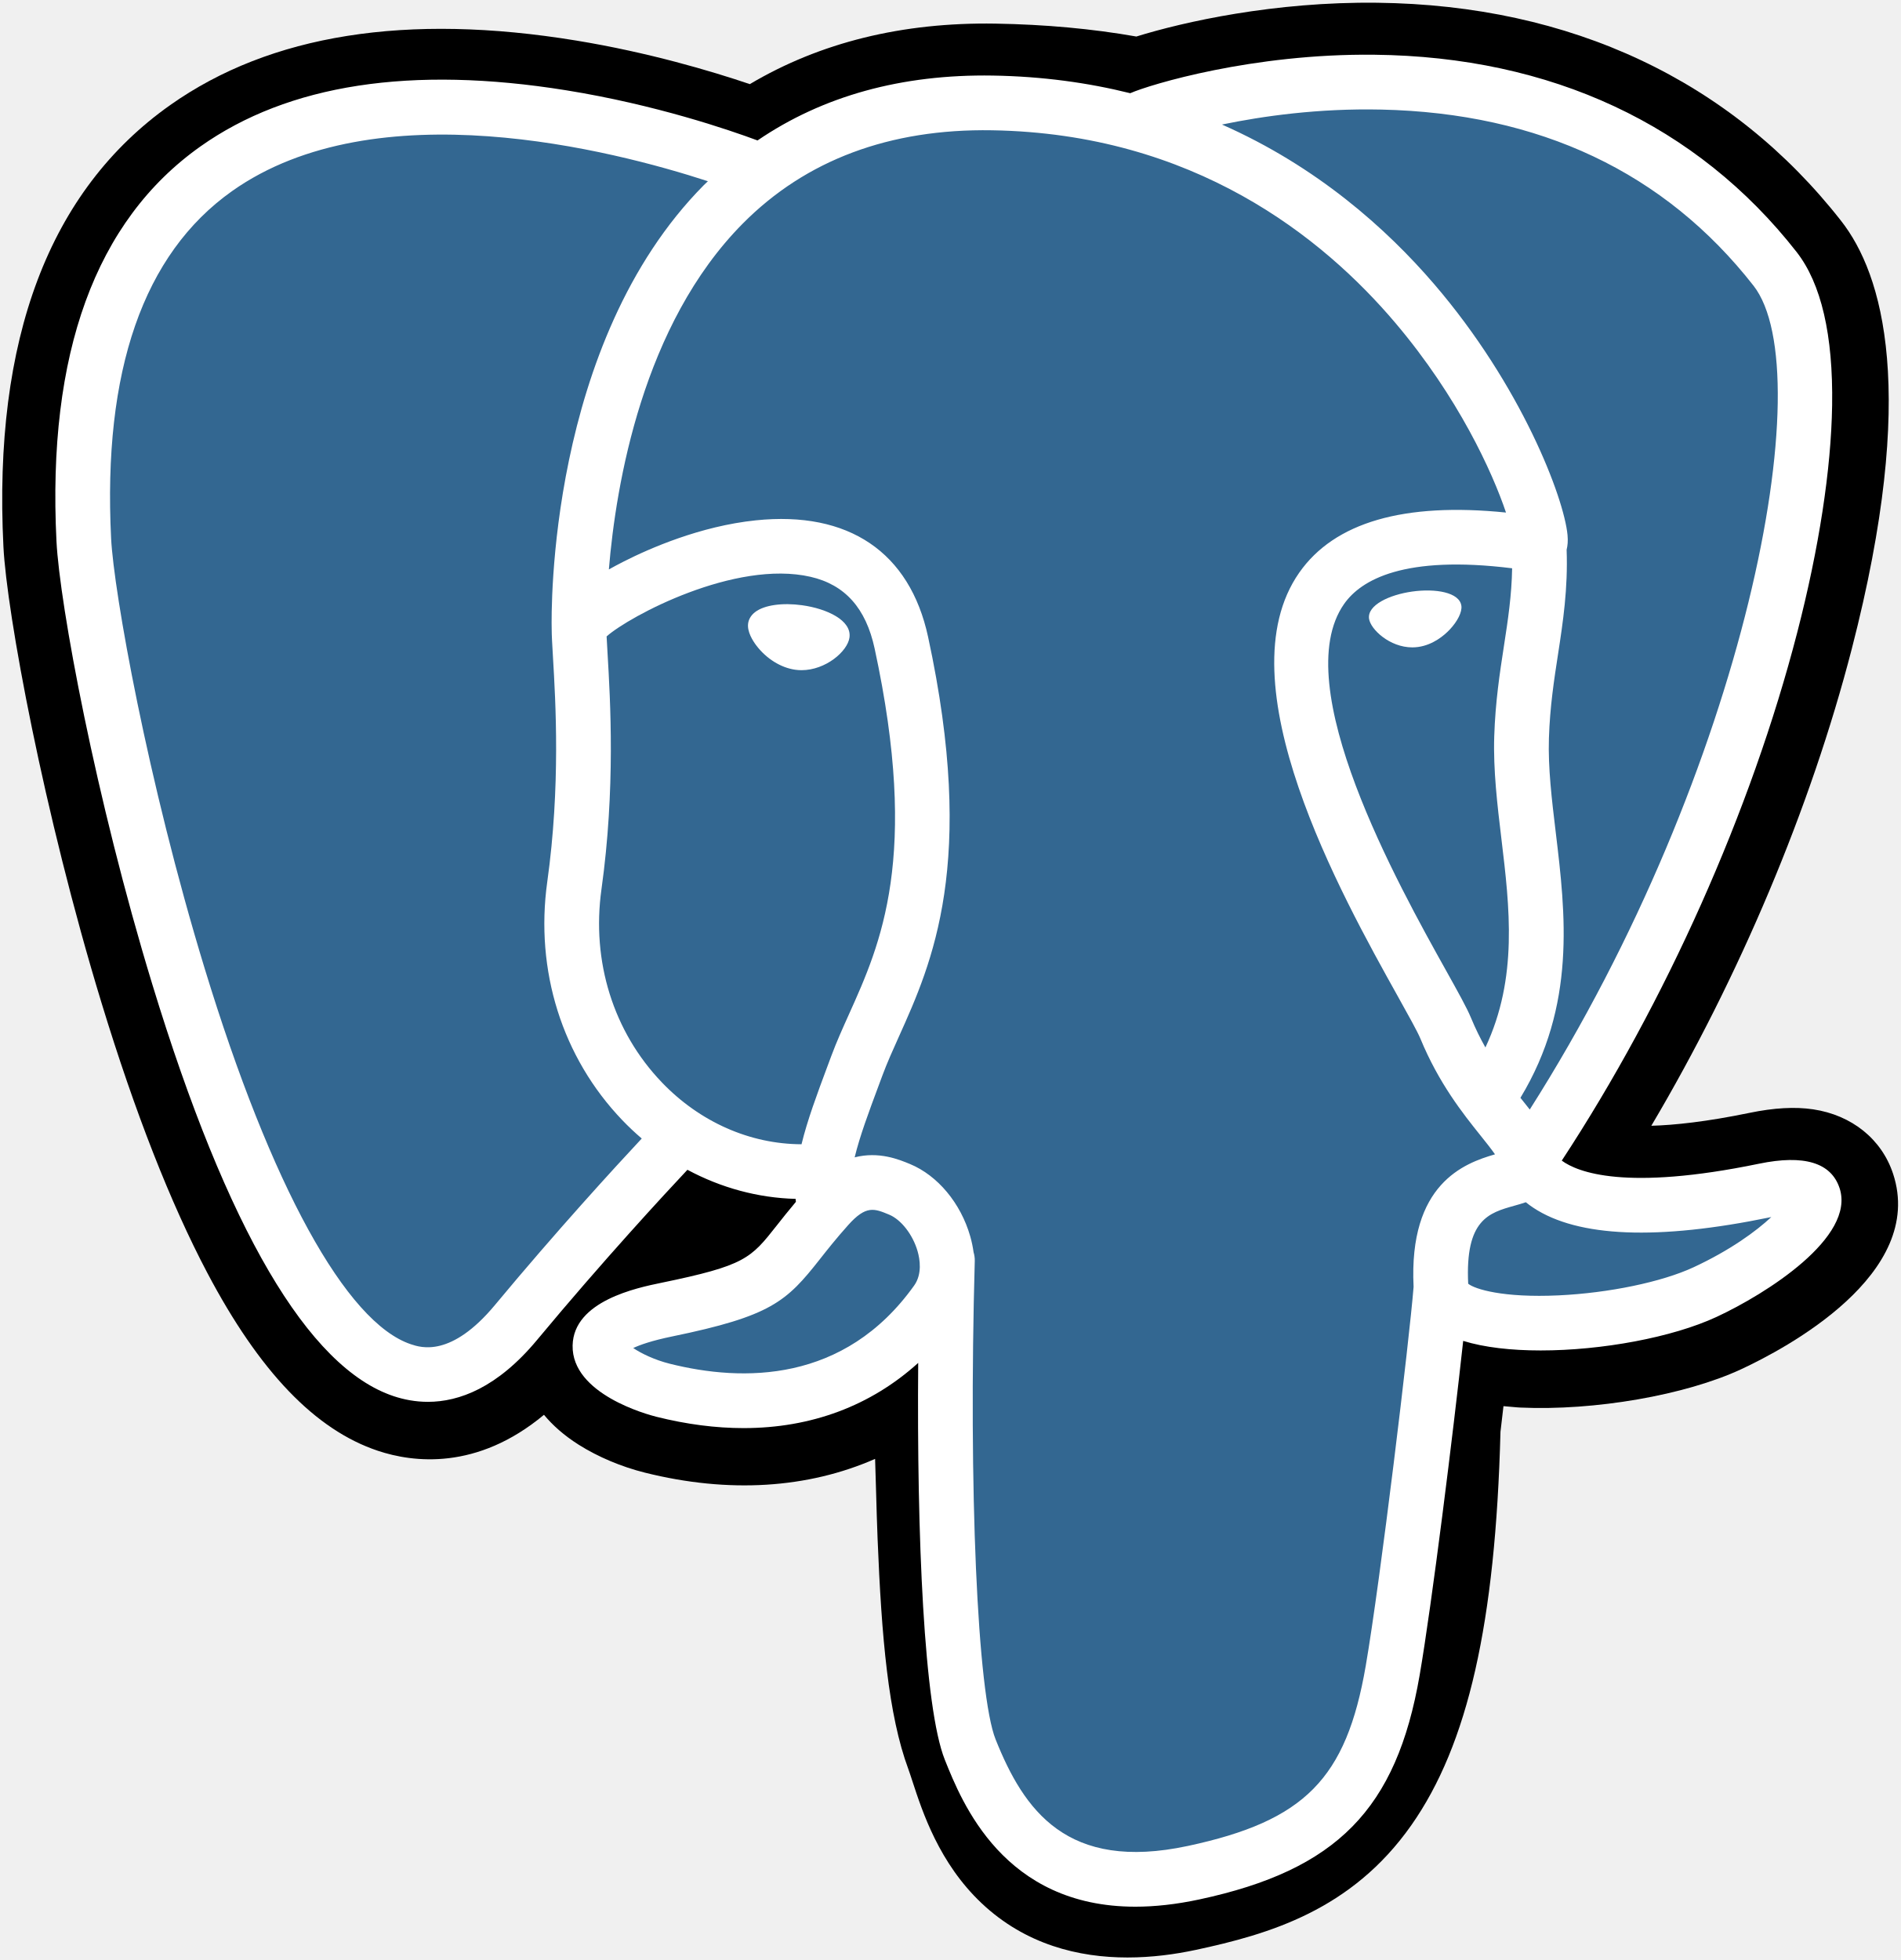
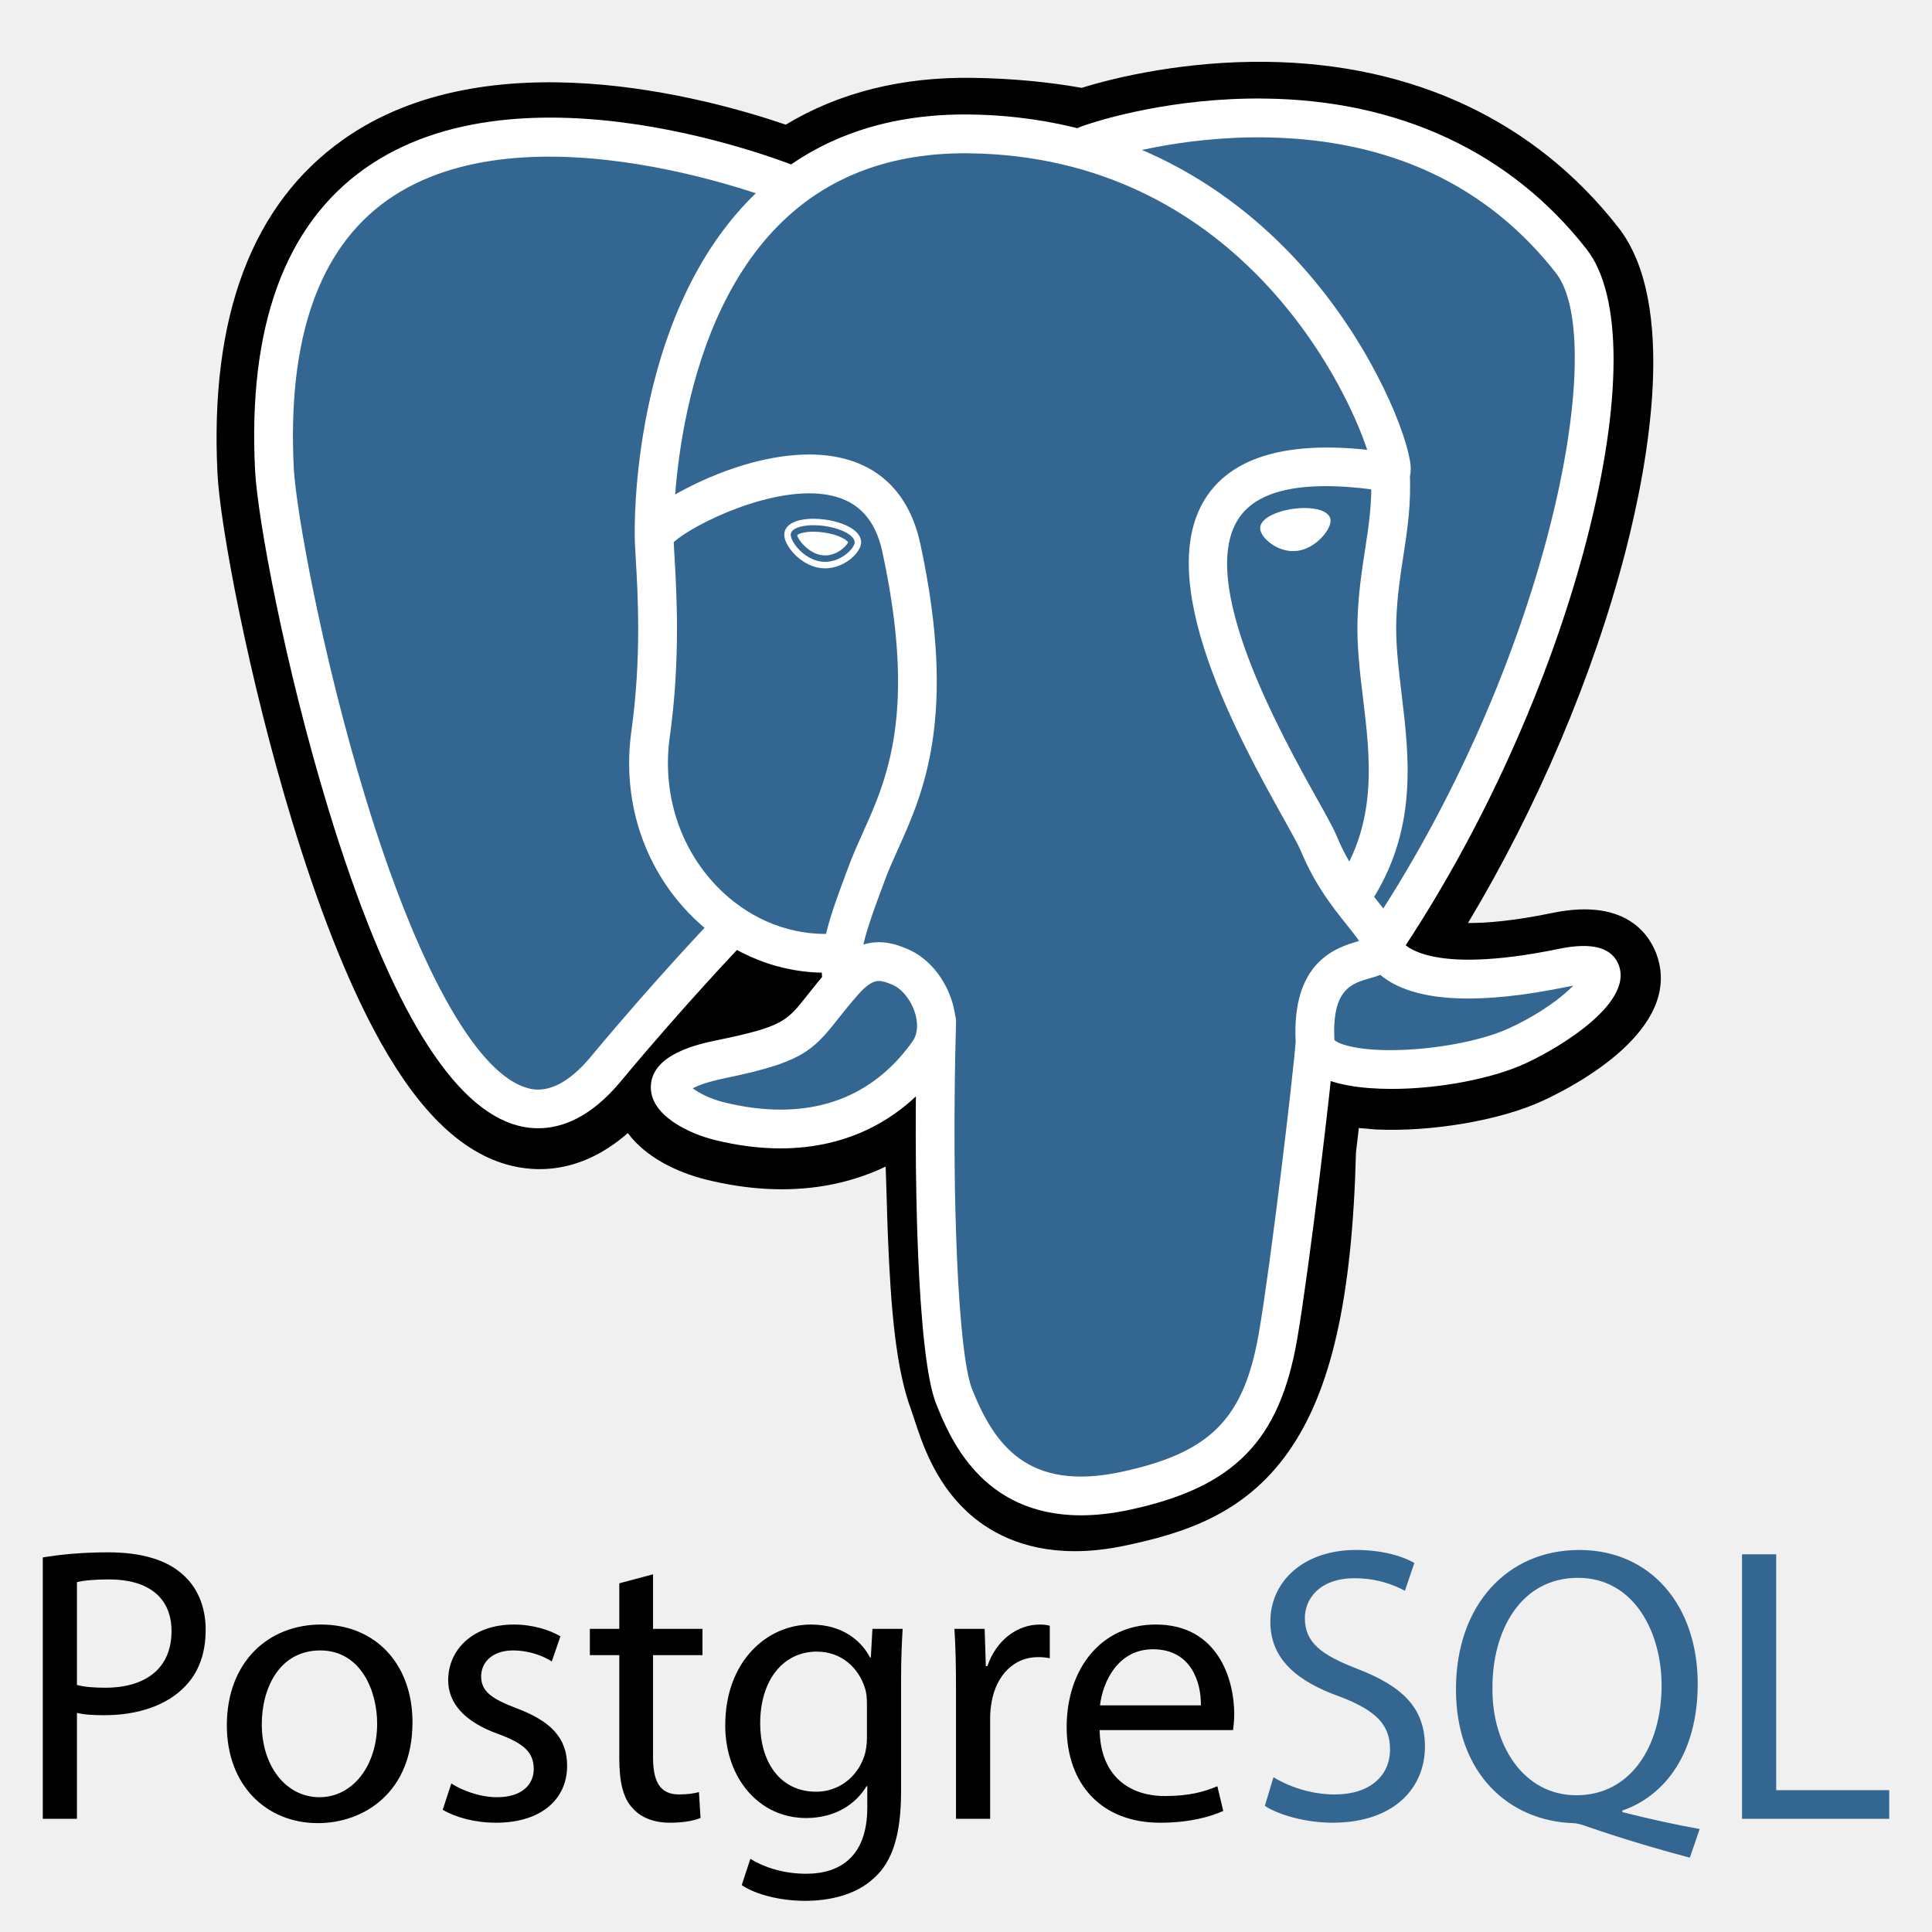
- <svg xmlns="http://www.w3.org/2000/svg" height="264" preserveAspectRatio="xMidYMid" viewBox="0 0 256 264" width="256">
-   <path d="m255.008 158.086c-1.535-4.648-5.556-7.886-10.756-8.664-2.452-.366-5.26-.21-8.583.475-5.792 1.195-10.089 1.65-13.224 1.738 11.836-19.985 21.461-42.776 27.002-64.229 8.959-34.688 4.172-50.491-1.423-57.64-14.807-18.919-36.409-29.083-62.472-29.395-13.902-.17-26.108 2.575-32.474 4.549-5.928-1.045-12.303-1.629-18.991-1.738-12.536-.2-23.613 2.533-33.078 8.149-5.241-1.771-13.65-4.269-23.362-5.864-22.843-3.75-41.252-.828-54.718 8.685-16.306 11.518-23.865 31.53-22.467 59.48.443 8.874 5.408 35.874 13.224 61.48 4.492 14.717 9.282 26.94 14.237 36.33 7.027 13.315 14.545 21.156 22.986 23.972 4.732 1.577 13.327 2.68 22.369-4.849 1.146 1.387 2.674 2.766 4.704 4.047 2.577 1.625 5.728 2.953 8.874 3.74 11.341 2.836 21.965 2.126 31.027-1.848.056 1.612.099 3.152.135 4.481.06 2.157.119 4.272.199 6.25.537 13.375 1.447 23.774 4.143 31.049.148.401.347 1.01.558 1.657 1.344 4.118 3.594 11.012 9.315 16.412 5.926 5.592 13.093 7.308 19.656 7.308 3.292 0 6.433-.432 9.188-1.022 9.821-2.104 20.974-5.311 29.042-16.798 7.627-10.86 11.336-27.217 12.007-52.991.087-.728.167-1.424.245-2.088.052-.448.105-.905.159-1.362l1.797.158.463.031c10.002.456 22.232-1.665 29.743-5.154 5.935-2.755 24.954-12.795 20.476-26.351" />
-   <path d="m237.906 160.722c-29.74 6.135-31.784-3.935-31.784-3.935 31.4-46.593 44.527-105.736 33.199-120.211-30.903-39.485-84.398-20.811-85.291-20.326l-.287.051c-5.876-1.22-12.451-1.946-19.841-2.067-13.457-.221-23.664 3.528-31.41 9.402 0 0-95.43-39.313-90.992 49.444.944 18.883 27.064 142.873 58.218 105.422 11.387-13.695 22.389-25.274 22.389-25.274 5.465 3.63 12.007 5.482 18.865 4.817l.533-.452c-.166 1.7-.09 3.363.213 5.332-8.026 8.967-5.667 10.542-21.712 13.844-16.234 3.346-6.697 9.302-.471 10.859 7.549 1.888 25.013 4.562 36.813-11.957l-.471 1.885c3.145 2.519 5.353 16.383 4.983 28.952-.37 12.569-.617 21.198 1.861 27.938s4.947 21.905 26.039 17.386c17.624-3.777 26.756-13.564 28.027-29.889.902-11.606 2.942-9.891 3.071-20.267l1.637-4.912c1.887-15.733.3-20.809 11.158-18.448l2.639.232c7.992.364 18.451-1.285 24.59-4.139 13.219-6.135 21.058-16.377 8.025-13.686z" fill="#336791" />
-   <g fill="#fff">
-     <path d="m108.076 81.525c-2.679-.373-5.107-.028-6.335.902-.691.523-.905 1.129-.962 1.547-.154 1.105.62 2.326 1.096 2.957 1.346 1.784 3.312 3.01 5.258 3.28.282.039.562.058.841.058 3.246 0 6.196-2.527 6.456-4.392.325-2.336-3.066-3.893-6.354-4.351" />
-     <path d="m196.86 81.599h-.001c-.255-1.831-3.514-2.353-6.606-1.923-3.087.43-6.082 1.824-5.832 3.659.201 1.427 2.777 3.864 5.828 3.863.257 0 .517-.017.779-.054 2.036-.282 3.53-1.575 4.24-2.321 1.081-1.135 1.706-2.402 1.592-3.225" />
-     <path d="m247.802 160.025c-1.134-3.429-4.784-4.533-10.848-3.28-18.005 3.716-24.453 1.142-26.571-.417 13.995-21.321 25.508-47.092 31.719-71.137 2.943-11.39 4.568-21.968 4.7-30.589.147-9.464-1.464-16.418-4.789-20.666-13.402-17.125-33.072-26.311-56.882-26.564-16.369-.184-30.199 4.006-32.88 5.183-5.646-1.404-11.801-2.266-18.502-2.376-12.289-.199-22.91 2.743-31.704 8.739-3.82-1.421-13.692-4.81-25.764-6.755-20.873-3.361-37.458-.815-49.294 7.571-14.123 10.006-20.643 27.892-19.38 53.159.425 8.502 5.268 34.653 12.913 59.699 10.062 32.964 20.999 51.625 32.508 55.463 1.347.449 2.901.764 4.613.764 4.198 0 9.345-1.893 14.7-8.33 8.895-10.701 17.2-19.668 20.261-22.926 4.524 2.429 9.493 3.784 14.577 3.92.009.133.022.266.034.398-1.02 1.21-1.856 2.27-2.569 3.175-3.522 4.471-4.255 5.401-15.592 7.736-3.225.665-11.791 2.431-11.916 8.434-.137 6.56 10.124 9.315 11.294 9.607 4.074 1.02 7.999 1.523 11.742 1.523 9.104-.001 17.114-2.992 23.517-8.781-.197 23.386.778 46.43 3.586 53.451 2.299 5.747 7.918 19.795 25.664 19.794 2.603 0 5.47-.303 8.623-.978 18.521-3.971 26.563-12.157 29.675-30.203 1.665-9.645 4.522-32.676 5.866-45.03 2.836.884 6.488 1.289 10.435 1.289 8.232 0 17.731-1.749 23.688-4.514 6.691-3.107 18.768-10.734 16.578-17.36zm-44.106-83.481c-.061 3.647-.563 6.958-1.096 10.414-.572 3.717-1.165 7.56-1.314 12.225-.147 4.54.42 9.26.968 13.825 1.108 9.22 2.245 18.712-2.157 28.078-.684-1.215-1.344-2.54-1.95-4.008-.547-1.326-1.735-3.456-3.379-6.405-6.399-11.476-21.385-38.349-13.713-49.315 2.284-3.265 8.083-6.62 22.64-4.814zm-17.644-61.786c21.334.471 38.209 8.452 50.158 23.72 9.164 11.711-.927 64.998-30.14 110.969-.289-.367-.582-.737-.886-1.116-.121-.152-.245-.306-.37-.462 7.549-12.467 6.072-24.802 4.759-35.738-.54-4.488-1.049-8.727-.92-12.708.134-4.221.692-7.84 1.232-11.34.664-4.314 1.339-8.776 1.152-14.037.139-.552.195-1.204.122-1.978-.475-5.046-6.235-20.144-17.976-33.811-6.421-7.474-15.787-15.839-28.574-21.482 5.5-1.14 13.022-2.203 21.443-2.015zm-119.378 161.02c-5.9 7.094-9.975 5.734-11.314 5.288-8.731-2.912-18.86-21.364-27.791-50.624-7.728-25.318-12.244-50.777-12.601-57.916-1.129-22.578 4.344-38.313 16.268-46.769 19.404-13.761 51.306-5.524 64.125-1.347-.184.182-.376.352-.559.536-21.035 21.244-20.536 57.541-20.485 59.759-.002.856.07 2.068.168 3.735.362 6.104 1.035 17.467-.764 30.334-1.673 11.957 2.013 23.66 10.111 32.109.838.874 1.713 1.696 2.617 2.468-3.605 3.86-11.438 12.396-19.775 22.426zm22.479-29.993c-6.527-6.809-9.49-16.281-8.133-25.989 1.9-13.593 1.198-25.431.822-31.791-.053-.89-.099-1.67-.127-2.285 3.073-2.724 17.314-10.355 27.469-8.028 4.635 1.062 7.458 4.217 8.632 9.646 6.077 28.103.805 39.816-3.431 49.228-.873 1.939-1.698 3.772-2.403 5.669l-.546 1.466c-1.382 3.706-2.668 7.152-3.465 10.424-6.937-.021-13.687-2.984-18.819-8.34zm1.065 37.9c-2.026-.506-3.848-1.385-4.917-2.114.893-.42 2.482-.991 5.238-1.559 13.337-2.746 15.397-4.684 19.895-10.395 1.032-1.309 2.201-2.794 3.819-4.601.001-.001.001-.002.002-.002 2.412-2.7 3.514-2.242 5.514-1.412 1.621.671 3.2 2.702 3.84 4.938.303 1.056.643 3.061-.47 4.62-9.396 13.156-23.088 12.987-32.921 10.526zm69.799 64.952c-16.316 3.496-22.093-4.829-25.9-14.346-2.457-6.145-3.664-33.851-2.808-64.448.011-.407-.047-.801-.159-1.17-.098-.714-.248-1.435-.456-2.162-1.275-4.452-4.379-8.176-8.104-9.72-1.48-.613-4.197-1.738-7.461-.903.696-2.868 1.904-6.106 3.212-9.613l.549-1.476c.618-1.663 1.394-3.386 2.214-5.209 4.433-9.849 10.504-23.337 3.915-53.811-2.468-11.414-10.71-16.987-23.204-15.693-7.491.775-14.343 3.797-17.761 5.53-.735.372-1.407.732-2.035 1.083.954-11.5 4.558-32.992 18.041-46.59 8.488-8.561 19.794-12.789 33.568-12.561 27.14.445 44.544 14.373 54.366 25.979 8.463 10.002 13.047 20.076 14.876 25.51-13.755-1.398-23.11 1.317-27.853 8.097-10.317 14.747 5.644 43.372 13.316 57.129 1.407 2.522 2.621 4.7 3.003 5.626 2.498 6.054 5.732 10.096 8.093 13.047.724.904 1.426 1.781 1.96 2.546-4.166 1.201-11.649 3.976-10.967 17.847-.55 6.96-4.461 39.546-6.448 51.059-2.623 15.21-8.22 20.876-23.958 24.25zm68.104-77.937c-4.26 1.978-11.389 3.461-18.161 3.779-7.48.351-11.288-.838-12.183-1.569-.421-8.644 2.797-9.547 6.202-10.503.535-.151 1.057-.297 1.561-.473.313.255.656.508 1.032.756 6.012 3.968 16.736 4.396 31.874 1.272.056-.012.111-.022.166-.034-2.041 1.909-5.536 4.471-10.49 6.772z" />
-   </g>
+ <svg xmlns="http://www.w3.org/2000/svg" viewBox="0 0 128 128">
+   <path d="m85.988 76.075c.632-5.262.443-6.034 4.362-5.182l.995.088c3.014.137 6.957-.485 9.272-1.561 4.986-2.313 7.942-6.177 3.026-5.162-11.215 2.313-11.986-1.483-11.986-1.483 11.843-17.571 16.794-39.875 12.521-45.335-11.654-14.892-31.828-7.85-32.166-7.667l-.108.021c-2.216-.461-4.695-.735-7.481-.78-5.075-.083-8.926 1.331-11.847 3.546 0 0-35.989-14.827-34.315 18.646.356 7.121 10.207 53.882 21.956 39.758 4.294-5.164 8.444-9.531 8.444-9.531 2.061 1.369 4.528 2.067 7.116 1.816l.2-.17c-.062.641-.035 1.268.081 2.01-3.027 3.383-2.137 3.977-8.189 5.222-6.122 1.262-2.525 3.508-.178 4.095 2.848.713 9.433 1.722 13.884-4.509l-.177.711c1.188.95 1.107 6.827 1.275 11.026s.45 8.117 1.306 10.429c.856 2.31 1.866 8.261 9.819 6.557 6.646-1.426 11.727-3.476 12.19-22.545" />
+   <path d="m71.208 102.77c-3.518 0-5.808-1.36-7.2-2.674-2.1-1.981-2.933-4.534-3.43-6.059l-.215-.637c-1.002-2.705-1.341-6.599-1.542-11.613-.03-.752-.052-1.529-.075-2.352-.017-.601-.038-1.355-.068-2.146-1.25.599-2.588 1.022-3.997 1.264-2.48.424-5.146.286-7.926-.409-1.961-.49-3.999-1.506-5.16-3.076-3.385 2.965-6.614 2.562-8.373 1.976-3.103-1.035-5.88-3.942-8.491-8.89-1.859-3.523-3.658-8.115-5.347-13.646-2.94-9.633-4.808-19.779-4.974-23.109-.522-10.427 2.284-17.883 8.34-22.16 9.555-6.749 24.03-2.781 29.307-.979 3.545-2.137 7.716-3.178 12.43-3.102 2.532.041 4.942.264 7.181.662 2.335-.734 6.949-1.788 12.23-1.723 9.73.116 17.793 3.908 23.316 10.966 3.941 5.036 1.993 15.61.48 21.466-2.127 8.235-5.856 16.996-10.436 24.622 1.244.009 3.045-.141 5.607-.669 5.054-1.044 6.531 1.666 6.932 2.879 1.607 4.867-5.378 8.544-7.557 9.555-2.792 1.297-7.343 2.086-11.071 1.915l-.163-.011-.979-.086-.097.816-.093.799c-.25 9.664-1.631 15.784-4.472 19.829-2.977 4.239-7.116 5.428-10.761 6.209-1.241.267-2.371.383-3.396.383zm-7.402-35.174c2.271 1.817 2.47 5.236 2.647 11.626.022.797.043 1.552.071 2.257.086 2.134.287 7.132 1.069 9.244.111.298.21.602.314.922.872 2.672 1.31 4.011 5.081 3.203 3.167-.678 4.794-1.287 6.068-3.101 1.852-2.638 2.888-7.941 3.078-15.767l3.852.094-3.826-.459.112-.955c.367-3.148.631-5.424 2.736-6.928 1.688-1.207 3.613-1.09 5.146-.814-1.684-1.271-2.15-2.765-2.274-3.377l-.321-1.582.902-1.34c5.2-7.716 9.489-17.199 11.767-26.018 2.34-9.062 1.626-13.875.913-14.785-9.446-12.071-25.829-7.088-27.539-6.521l-.29.156-1.45.271-.743-.154c-2.047-.425-4.321-.66-6.76-.7-3.831-.064-6.921.841-9.455 2.764l-1.758 1.333-2.041-.841c-4.358-1.782-17.162-5.365-23.918-.58-3.75 2.656-5.458 7.861-5.078 15.47.125 2.512 1.833 12.021 4.647 21.245 3.891 12.746 7.427 16.979 8.903 17.472.257.087.926-.433 1.591-1.231 4.326-5.203 8.44-9.54 8.613-9.723l2.231-2.347 2.697 1.792c1.087.723 2.286 1.132 3.518 1.209l6.433-5.486-.932 9.51c-.021.214-.031.504.053 1.044l.28 1.803-1.213 1.358-.14.157 3.534 1.632z" />
+   <path d="m103.646 64.258c-11.216 2.313-11.987-1.484-11.987-1.484 11.842-17.571 16.792-39.876 12.52-45.335-11.655-14.892-31.829-7.849-32.166-7.666l-.109.019c-2.216-.459-4.695-.733-7.482-.778-5.075-.083-8.925 1.33-11.846 3.545 0 0-35.99-14.826-34.316 18.647.356 7.121 10.207 53.882 21.956 39.758 4.294-5.164 8.443-9.531 8.443-9.531 2.061 1.369 4.528 2.067 7.115 1.816l.201-.17c-.062.641-.034 1.268.08 2.01-3.026 3.383-2.138 3.977-8.188 5.222-6.123 1.262-2.526 3.508-.177 4.095 2.847.713 9.433 1.722 13.883-4.509l-.178.711c1.186.95 2.019 6.179 1.879 10.919s-.233 7.994.702 10.536c.935 2.541 1.866 8.261 9.82 6.557 6.646-1.425 10.09-5.116 10.57-11.272.34-4.377 1.109-3.73 1.158-7.644l.618-1.853c.711-5.934.113-7.848 4.208-6.957l.995.087c3.014.138 6.958-.485 9.273-1.561 4.986-2.314 7.943-6.177 3.028-5.162z" fill="#336791" />
+   <path d="m71.61 100.394c-6.631.001-8.731-5.25-9.591-7.397-1.257-3.146-1.529-15.358-1.249-25.373.02-.71.607-1.271 1.321-1.249.709.02 1.268.611 1.249 1.321-.323 11.551.136 22.018 1.066 24.346 1.453 3.632 3.656 6.809 9.887 5.475 5.915-1.269 8.13-3.512 9.116-9.23.758-4.389 2.254-16.874 2.438-19.338.053-.708.667-1.24 1.377-1.186.708.053 1.239.67 1.186 1.377-.192 2.564-1.682 15.026-2.469 19.584-1.165 6.755-4.176 9.819-11.11 11.306-1.177.251-2.248.364-3.221.364zm-35.951-25.645c-.633.001-1.207-.115-1.704-.281-4.307-1.437-8.409-8.451-12.193-20.849-2.88-9.438-4.705-19.288-4.865-22.489-.475-9.49 1.97-16.205 7.265-19.957 10.476-7.423 28.1-.354 28.845-.05.657.269.972 1.019.703 1.676-.268.656-1.019.972-1.675.703v.001c-.17-.07-17.07-6.84-26.392-.229-4.528 3.211-6.607 9.175-6.18 17.729.135 2.696 1.84 12.311 4.757 21.867 3.378 11.067 7.223 18.052 10.548 19.16.521.175 2.109.704 4.381-2.026 4.272-5.14 8.197-9.242 8.236-9.283.491-.513 1.305-.529 1.817-.039.512.491.53 1.305.039 1.817-.039.04-3.904 4.081-8.116 9.148-1.995 2.398-3.908 3.102-5.466 3.102zm55.92-10.829c-.247 0-.497-.071-.717-.22-.589-.396-.745-1.195-.348-1.784 11.971-17.764 16.173-39.227 12.574-43.825-4.53-5.788-10.927-8.812-19.012-8.985-5.987-.13-10.746 1.399-11.523 1.666l-.195.079c-.782.246-1.382-.183-1.608-.684-.268-.593-.048-1.294.508-1.631l.346-.142-.017.005.018-.006c1.321-.483 6.152-1.933 12.137-1.864 8.947.094 16.337 3.545 21.371 9.977 2.382 3.044 2.387 10.057.015 19.24-2.418 9.362-6.968 19.425-12.482 27.607-.248.369-.654.567-1.067.567zm.611 8.223c-2.044 0-3.876-.287-4.973-.945-1.128-.675-1.343-1.594-1.371-2.081-.308-5.404 2.674-6.345 4.195-6.774-.212-.32-.514-.697-.825-1.086-.887-1.108-2.101-2.626-3.037-4.896-.146-.354-.606-1.179-1.138-2.133-2.883-5.169-8.881-15.926-5.028-21.435 1.784-2.549 5.334-3.552 10.566-2.992-1.539-4.689-8.869-19.358-26.259-19.643-5.231-.088-9.521 1.521-12.744 4.775-7.217 7.289-6.955 20.477-6.952 20.608.019.71-.542 1.3-1.251 1.318-.71.022-1.3-.541-1.318-1.251-.016-.585-.286-14.424 7.695-22.484 3.735-3.772 8.651-5.634 14.612-5.537 11.128.183 18.289 5.839 22.338 10.553 4.412 5.136 6.576 10.802 6.754 12.692.133 1.406-.876 1.688-1.08 1.729l-.463.011c-5.135-.822-8.429-.252-9.791 1.695-2.931 4.188 2.743 14.363 5.166 18.709.619 1.108 1.065 1.909 1.269 2.404.796 1.93 1.834 3.227 2.668 4.269.733.917 1.369 1.711 1.597 2.645.105.185 1.603 2.399 10.488.565 2.227-.459 3.562-.066 3.97 1.168.803 2.429-3.702 5.261-6.196 6.42-2.238 1.039-5.805 1.696-8.892 1.696zm-3.781-3.238c.281.285 1.691.775 4.612.65 2.596-.112 5.335-.677 6.979-1.439 2.102-.976 3.504-2.067 4.231-2.812l-.404.074c-5.681 1.173-9.699 1.017-11.942-.465-.161-.105-.304-.215-.435-.323-.243.096-.468.159-.628.204-1.273.357-2.589.726-2.413 4.111zm-36.697 7.179c-1.411 0-2.896-.191-4.413-.572-1.571-.393-4.221-1.576-4.18-3.519.045-2.181 3.216-2.835 4.411-3.081 4.312-.888 4.593-1.244 5.941-2.955.393-.499.882-1.12 1.548-1.865.99-1.107 2.072-1.669 3.216-1.669.796 0 1.45.271 1.881.449 1.376.57 2.524 1.948 2.996 3.598.426 1.488.223 2.92-.572 4.032-2.608 3.653-6.352 5.582-10.828 5.582zm-5.817-3.98c.388.299 1.164.699 2.027.916 1.314.328 2.588.495 3.79.495 3.662 0 6.601-1.517 8.737-4.506.445-.624.312-1.415.193-1.832-.25-.872-.87-1.665-1.509-1.931-.347-.144-.634-.254-.898-.254-.142 0-.573 0-1.3.813-.614.686-1.055 1.246-1.446 1.741-1.678 2.131-2.447 2.854-7.441 3.883-1.218.252-1.843.506-2.153.675zm9.882-5.928c-.624 0-1.171-.455-1.269-1.09-.033-.213-.054-.428-.064-.644-3.274-.062-6.432-1.466-8.829-3.968-3.031-3.163-4.411-7.545-3.785-12.022.68-4.862.426-9.154.289-11.46-.038-.641-.065-1.104-.063-1.425.002-.406.01-1.485 3.615-3.312 1.282-.65 3.853-1.784 6.661-2.075 4.654-.48 7.721 1.592 8.639 5.836 2.478 11.46.196 16.529-1.47 20.23-.311.688-.604 1.34-.838 1.97l-.207.557c-.88 2.36-1.641 4.399-1.407 5.923.107.702-.374 1.357-1.075 1.466zm-11.143-30.254.051.918c.142 2.395.406 6.853-.31 11.969-.516 3.692.612 7.297 3.095 9.888 1.962 2.048 4.546 3.178 7.201 3.178h.055c.298-1.253.791-2.575 1.322-4l.206-.553c.265-.712.575-1.401.903-2.13 1.604-3.564 3.6-8 1.301-18.633-.456-2.105-1.56-3.324-3.375-3.726-3.728-.824-9.283 1.98-10.449 3.089zm7.756-.545c-.064.454.833 1.667 2.001 1.829 1.167.163 2.166-.785 2.229-1.239.063-.455-.833-.955-2.002-1.118-1.167-.163-2.166.073-2.228.528zm2.27 2.277-.328-.023c-.725-.101-1.458-.558-1.959-1.223-.176-.233-.464-.687-.407-1.091.082-.593.804-.947 1.933-.947.253 0 .515.019.78.055.616.086 1.189.264 1.612.5.733.41.787.866.754 1.103-.091.653-1.133 1.626-2.385 1.626zm-1.844-2.201c.037.28.73 1.205 1.634 1.33l.209.015c.834 0 1.458-.657 1.531-.872-.077-.146-.613-.511-1.631-.651-.225-.032-.448-.048-.661-.048-.652-.001-1.001.146-1.082.226zm35.121-1.003c.063.455-.832 1.668-2.001 1.83-1.168.162-2.167-.785-2.231-1.24-.062-.454.834-.955 2.002-1.117 1.168-.164 2.166.074 2.23.527zm-2.27 2.062c-1.125 0-2.094-.875-2.174-1.442-.092-.681 1.029-1.199 2.185-1.359.254-.036.506-.054.749-.054.997 0 1.657.293 1.723.764.043.306-.191.777-.595 1.201-.266.28-.826.765-1.588.87zm.759-2.427c-.223 0-.455.017-.69.049-1.162.161-1.853.628-1.82.878.039.274.78 1.072 1.75 1.072l.239-.017c.634-.089 1.11-.502 1.337-.741.356-.375.498-.727.481-.848-.021-.157-.449-.393-1.297-.393zm3.194 26.453c-.246 0-.494-.07-.714-.217-.59-.396-.748-1.193-.353-1.783 2.736-4.087 2.235-8.256 1.751-12.286-.207-1.718-.42-3.493-.364-5.198.056-1.753.278-3.199.494-4.599.255-1.657.496-3.224.396-5.082-.039-.708.505-1.313 1.214-1.353.711-.038 1.314.506 1.353 1.215.114 2.124-.159 3.896-.423 5.611-.204 1.323-.415 2.691-.466 4.29-.049 1.509.144 3.112.348 4.808.516 4.287 1.099 9.146-2.167 14.023-.248.37-.655.571-1.069.571z" fill="#fff" />
+   <path d="m2.835 103.184c1.093-.182 2.522-.338 4.343-.338 2.235 0 3.874.52 4.914 1.456.962.832 1.534 2.106 1.534 3.667 0 1.586-.469 2.834-1.353 3.744-1.196 1.274-3.146 1.924-5.356 1.924-.676 0-1.3-.026-1.819-.156v7.021h-2.263zm2.263 8.45c.494.13 1.118.182 1.872.182 2.729 0 4.394-1.326 4.394-3.744 0-2.314-1.638-3.432-4.134-3.432-.988 0-1.742.078-2.132.182zm22.23 2.47c0 4.654-3.225 6.683-6.267 6.683-3.406 0-6.032-2.496-6.032-6.475 0-4.212 2.756-6.682 6.24-6.682 3.615-.001 6.059 2.626 6.059 6.474zm-9.984.13c0 2.756 1.586 4.836 3.822 4.836 2.184 0 3.821-2.054 3.821-4.888 0-2.132-1.065-4.836-3.77-4.836s-3.873 2.496-3.873 4.888zm12.557 3.926c.676.442 1.872.91 3.016.91 1.664 0 2.444-.832 2.444-1.872 0-1.092-.649-1.69-2.34-2.314-2.262-.806-3.328-2.054-3.328-3.562 0-2.028 1.638-3.692 4.342-3.692 1.274 0 2.393.364 3.095.78l-.572 1.664c-.494-.312-1.404-.728-2.574-.728-1.352 0-2.106.78-2.106 1.716 0 1.04.755 1.508 2.393 2.132 2.184.832 3.302 1.924 3.302 3.796 0 2.21-1.716 3.77-4.706 3.77-1.378 0-2.652-.338-3.536-.858zm13.365-13.859v3.614h3.275v1.742h-3.275v6.786c0 1.56.441 2.444 1.716 2.444.598 0 1.04-.078 1.326-.156l.104 1.716c-.441.182-1.144.312-2.027.312-1.066 0-1.925-.338-2.471-.962-.649-.676-.884-1.794-.884-3.276v-6.864h-1.95v-1.742h1.95v-3.016zm16.536 3.615c-.053.91-.104 1.924-.104 3.458v7.306c0 2.886-.572 4.654-1.794 5.747-1.222 1.144-2.99 1.508-4.576 1.508-1.508 0-3.172-.364-4.187-1.04l.572-1.742c.832.52 2.132.988 3.692.988 2.34 0 4.056-1.222 4.056-4.394v-1.404h-.052c-.702 1.17-2.054 2.106-4.004 2.106-3.12 0-5.356-2.652-5.356-6.137 0-4.264 2.782-6.682 5.668-6.682 2.185 0 3.381 1.144 3.927 2.184h.052l.104-1.898zm-2.366 4.966c0-.39-.026-.728-.13-1.04-.416-1.326-1.534-2.418-3.198-2.418-2.185 0-3.744 1.846-3.744 4.758 0 2.47 1.248 4.524 3.718 4.524 1.404 0 2.678-.884 3.172-2.34.13-.39.183-.832.183-1.222v-2.262zm5.901-1.04c0-1.482-.026-2.756-.104-3.926h2.003l.077 2.47h.104c.572-1.69 1.95-2.756 3.484-2.756.26 0 .441.026.649.078v2.158c-.233-.052-.468-.078-.779-.078-1.612 0-2.757 1.222-3.068 2.938-.052.312-.104.676-.104 1.066v6.708h-2.262zm9.517 2.782c.052 3.094 2.027 4.368 4.315 4.368 1.639 0 2.626-.286 3.484-.65l.39 1.638c-.806.364-2.184.78-4.186.78-3.874 0-6.188-2.548-6.188-6.344s2.236-6.787 5.902-6.787c4.108 0 5.2 3.614 5.2 5.928 0 .468-.052.832-.078 1.066h-8.839zm6.708-1.638c.025-1.456-.599-3.718-3.172-3.718-2.314 0-3.328 2.132-3.511 3.718z" />
+   <path d="m84.371 117.744c1.014.624 2.496 1.144 4.056 1.144 2.314 0 3.666-1.222 3.666-2.99 0-1.638-.936-2.574-3.302-3.484-2.86-1.014-4.628-2.496-4.628-4.966 0-2.73 2.262-4.758 5.668-4.758 1.794 0 3.094.416 3.874.858l-.624 1.846c-.572-.312-1.742-.832-3.328-.832-2.392 0-3.302 1.43-3.302 2.626 0 1.638 1.065 2.444 3.484 3.38 2.964 1.145 4.472 2.574 4.472 5.148 0 2.704-2.002 5.044-6.136 5.044-1.69 0-3.536-.494-4.473-1.118zm27.586 5.33c-2.366-.624-4.68-1.326-6.708-2.028-.364-.13-.728-.26-1.066-.26-4.16-.156-7.722-3.224-7.722-8.866 0-5.616 3.432-9.23 8.164-9.23 4.758 0 7.853 3.692 7.853 8.866 0 4.498-2.08 7.384-4.992 8.398v.104c1.742.442 3.64.858 5.122 1.118zm-1.872-11.414c0-3.51-1.819-7.125-5.538-7.125-3.822 0-5.694 3.536-5.668 7.333-.026 3.718 2.028 7.072 5.564 7.072 3.615 0 5.642-3.276 5.642-7.28zm5.329-8.684h2.263v15.626h7.488v1.898h-9.751z" fill="#336791" />
</svg>
